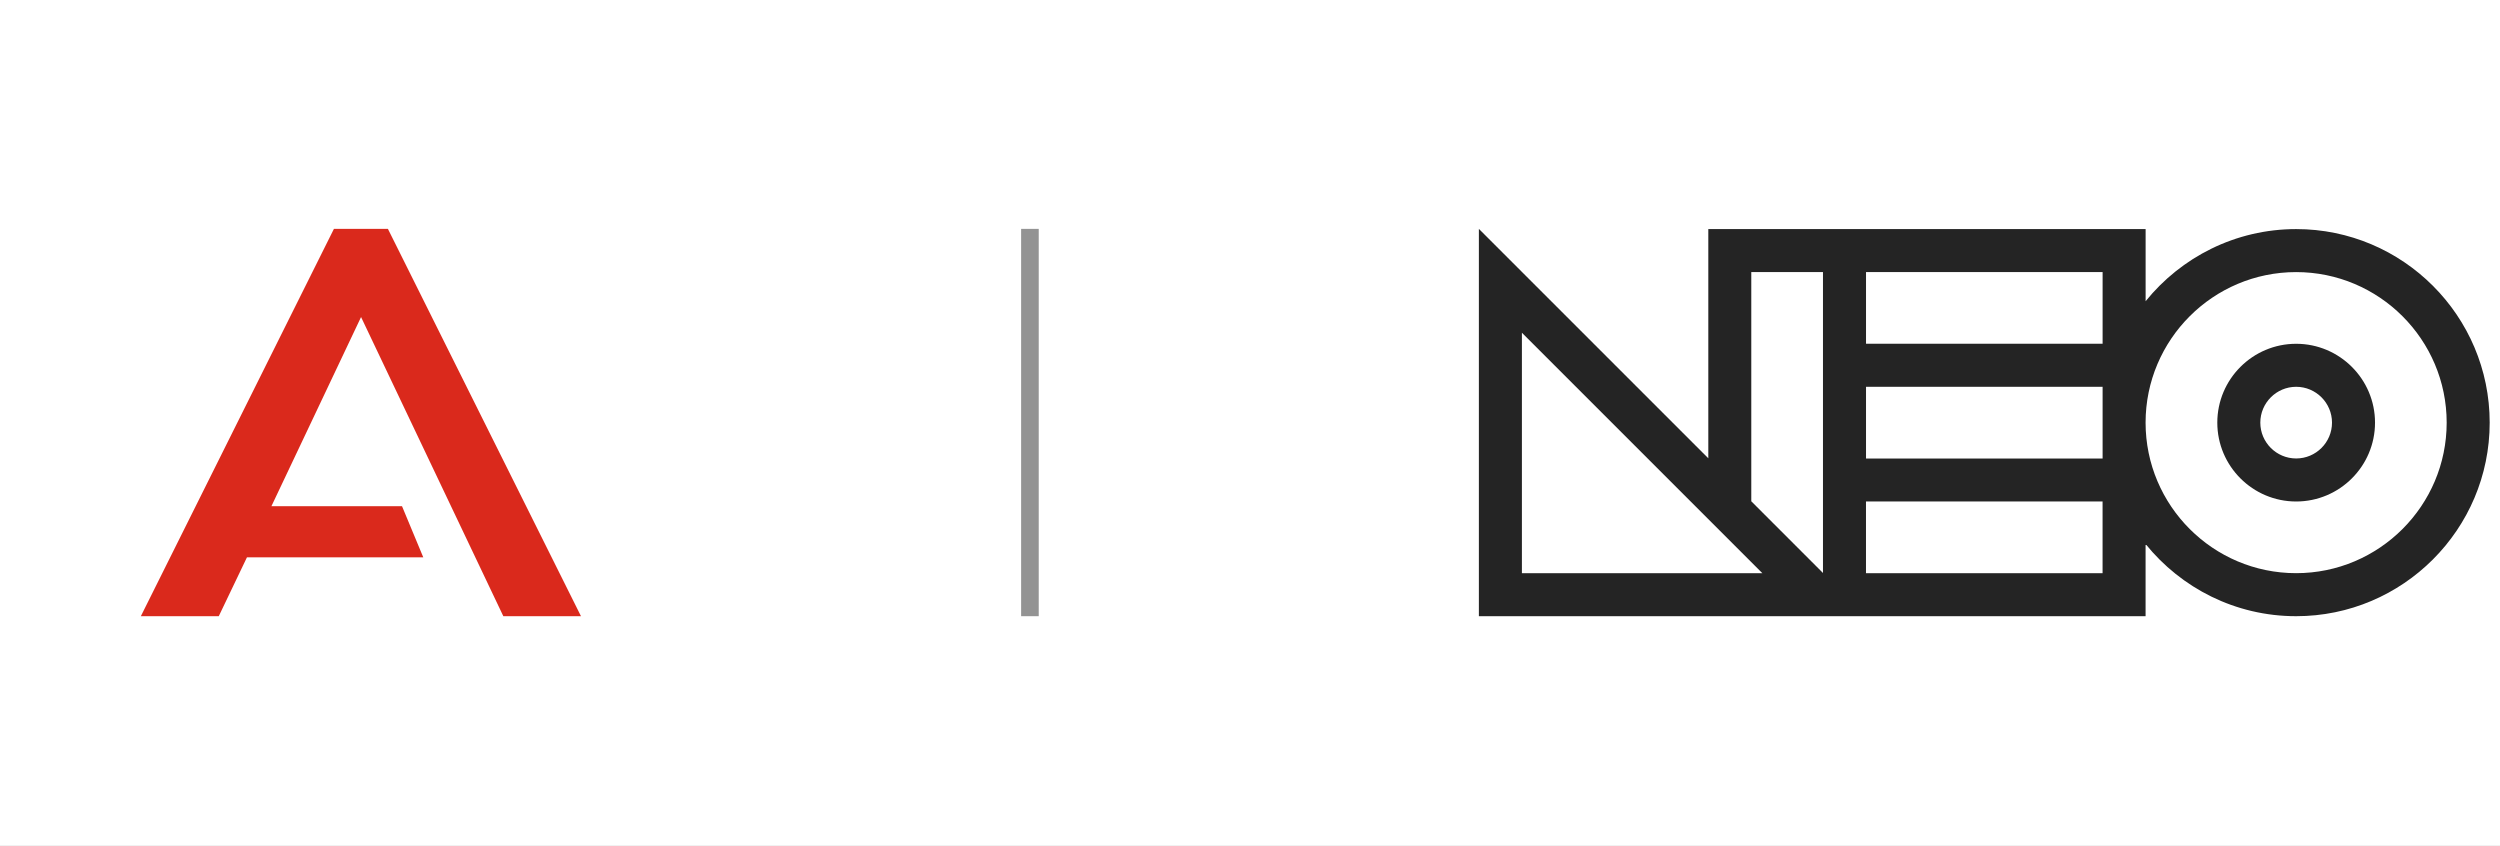
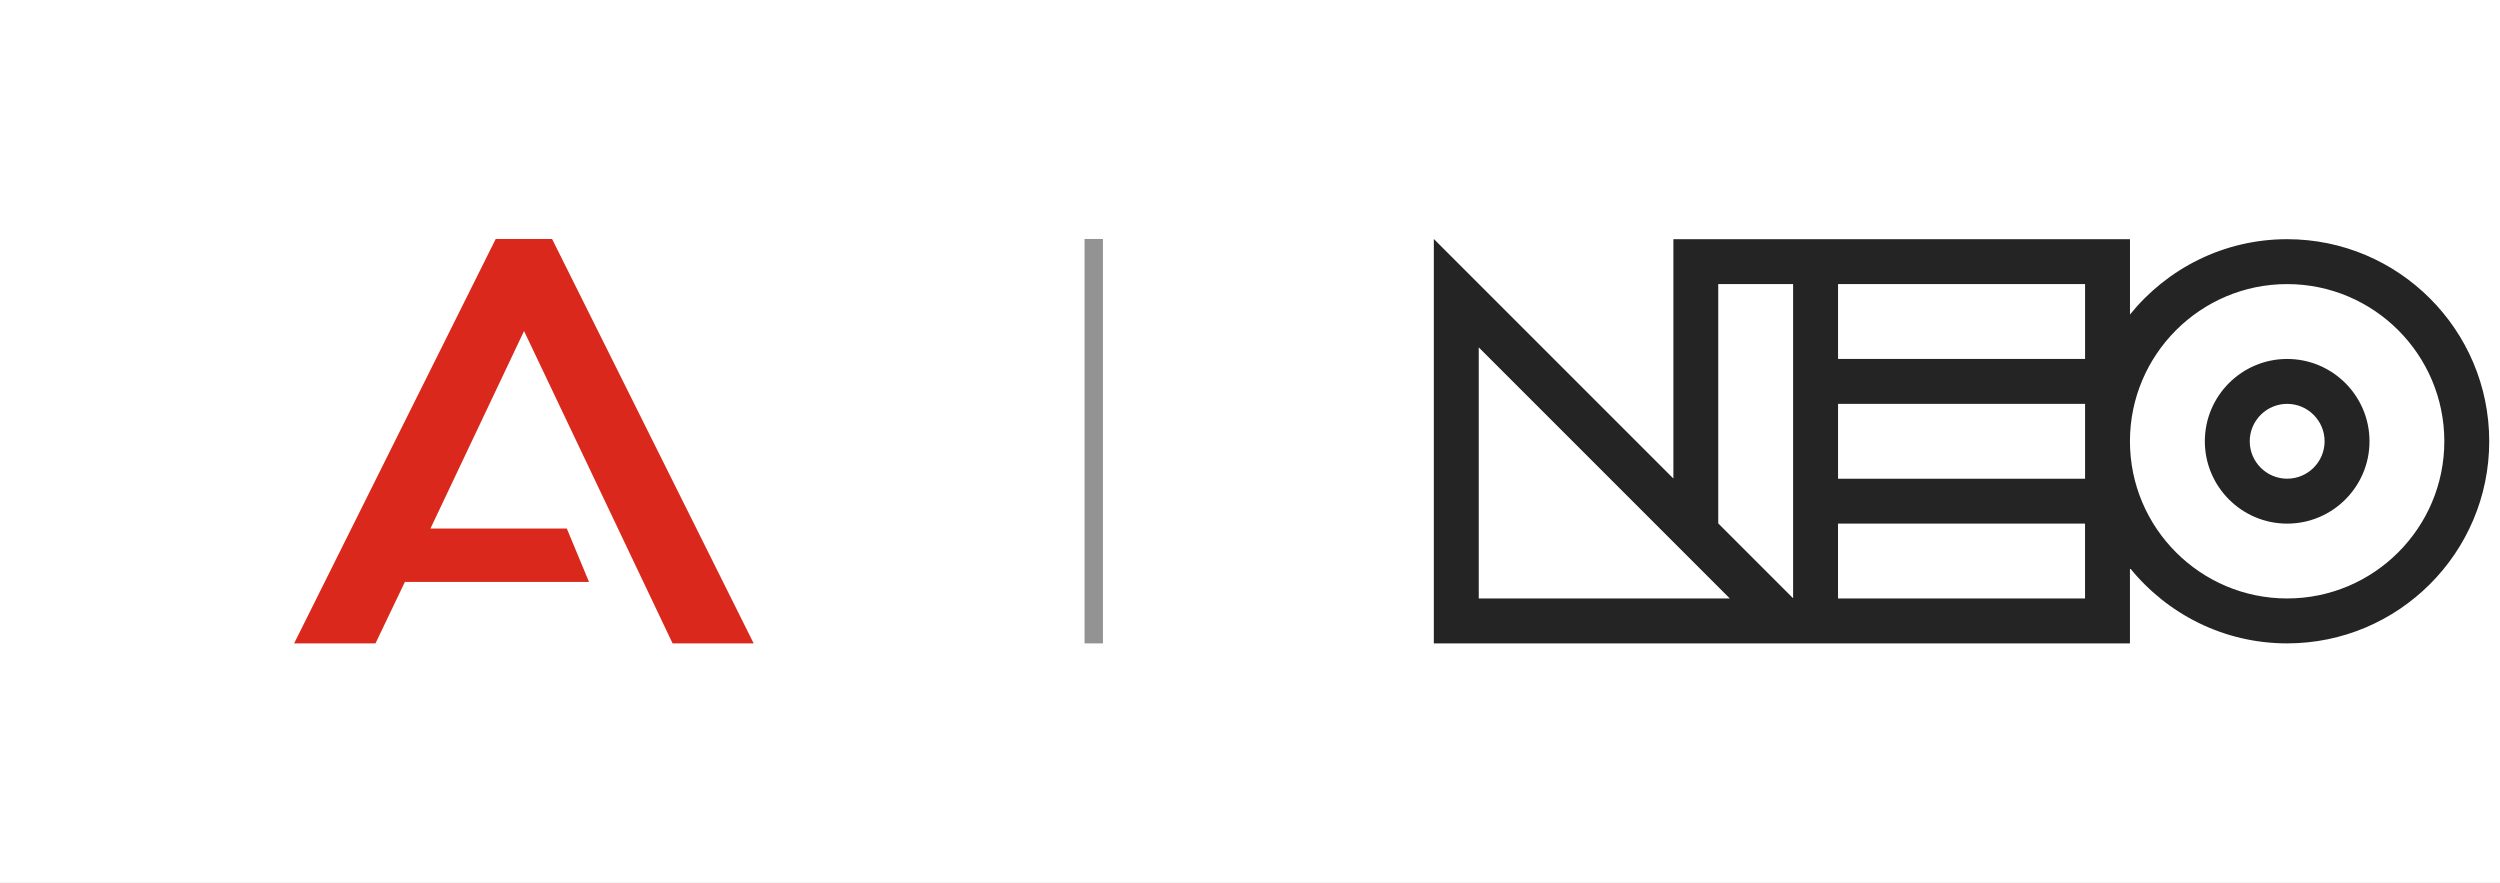
- <svg xmlns="http://www.w3.org/2000/svg" width="142" height="48" viewBox="0 0 142 48" fill="none">
-   <rect width="142" height="48" fill="white" />
-   <rect width="1" height="22" transform="matrix(1 0 0 -1 58 35)" fill="#939393" />
-   <path d="M15.417 28.751H22.834L24.042 31.656H14.027L12.426 35H8L18.967 13H22.033L33 35H28.589L20.508 18.008L15.417 28.751Z" fill="#DA291C" />
-   <path d="M130.422 13.012C126.97 13.012 123.888 14.614 121.871 17.11V13.012H97.032V26.032L84 13V35H121.869V30.901C123.888 33.398 126.968 35 130.42 35C136.482 35 141.414 30.068 141.414 24.006C141.414 17.944 136.484 13.012 130.422 13.012ZM119.428 26.044H105.99V21.972H119.428V26.044ZM105.99 15.453H119.428V19.525H105.99V15.453ZM86.444 18.899L100.103 32.558H86.444V18.899ZM99.473 28.473V15.453H103.545V32.545L99.473 28.473ZM105.988 32.556V28.485H119.426V32.556H105.988ZM130.42 32.556C125.705 32.556 121.869 28.72 121.869 24.006C121.869 19.291 125.705 15.455 130.42 15.455C135.135 15.455 138.971 19.291 138.971 24.006C138.971 28.72 135.135 32.556 130.42 32.556Z" fill="#242424" />
-   <path d="M130.422 19.527C127.951 19.527 125.943 21.537 125.943 24.006C125.943 26.475 127.953 28.485 130.422 28.485C132.891 28.485 134.901 26.475 134.901 24.006C134.901 21.537 132.891 19.527 130.422 19.527ZM130.422 26.041C129.3 26.041 128.386 25.128 128.386 24.006C128.386 22.884 129.3 21.97 130.422 21.97C131.544 21.97 132.458 22.884 132.458 24.006C132.458 25.128 131.544 26.041 130.422 26.041Z" fill="#242424" />
+ <svg xmlns="http://www.w3.org/2000/svg" width="136" height="48" viewBox="0 0 136 48" fill="none">
+   <rect width="136" height="48" fill="white" />
+   <rect width="1" height="22" transform="matrix(1 0 0 -1 59 35)" fill="#939393" />
+   <path d="M23.417 28.751H30.834L32.042 31.656H22.027L20.426 35H16L26.967 13H30.033L41 35H36.589L28.508 18.008L23.417 28.751Z" fill="#DA291C" />
+   <path d="M124.422 13.012C120.97 13.012 117.888 14.614 115.871 17.11V13.012H91.032V26.032L78 13V35H115.869V30.901C117.888 33.398 120.968 35 124.42 35C130.482 35 135.414 30.068 135.414 24.006C135.414 17.944 130.484 13.012 124.422 13.012ZM113.428 26.044H99.99V21.972H113.428V26.044ZM99.99 15.453H113.428V19.525H99.99V15.453ZM80.444 18.899L94.103 32.558H80.444V18.899ZM93.473 28.473V15.453H97.545V32.545L93.473 28.473ZM99.988 32.556V28.485H113.426V32.556H99.988ZM124.42 32.556C119.705 32.556 115.869 28.72 115.869 24.006C115.869 19.291 119.705 15.455 124.42 15.455C129.135 15.455 132.971 19.291 132.971 24.006C132.971 28.72 129.135 32.556 124.42 32.556Z" fill="#242424" />
+   <path d="M124.422 19.527C121.951 19.527 119.943 21.537 119.943 24.006C119.943 26.475 121.953 28.485 124.422 28.485C126.891 28.485 128.901 26.475 128.901 24.006C128.901 21.537 126.891 19.527 124.422 19.527ZM124.422 26.041C123.3 26.041 122.386 25.128 122.386 24.006C122.386 22.884 123.3 21.97 124.422 21.97C125.544 21.97 126.458 22.884 126.458 24.006C126.458 25.128 125.544 26.041 124.422 26.041Z" fill="#242424" />
</svg>
